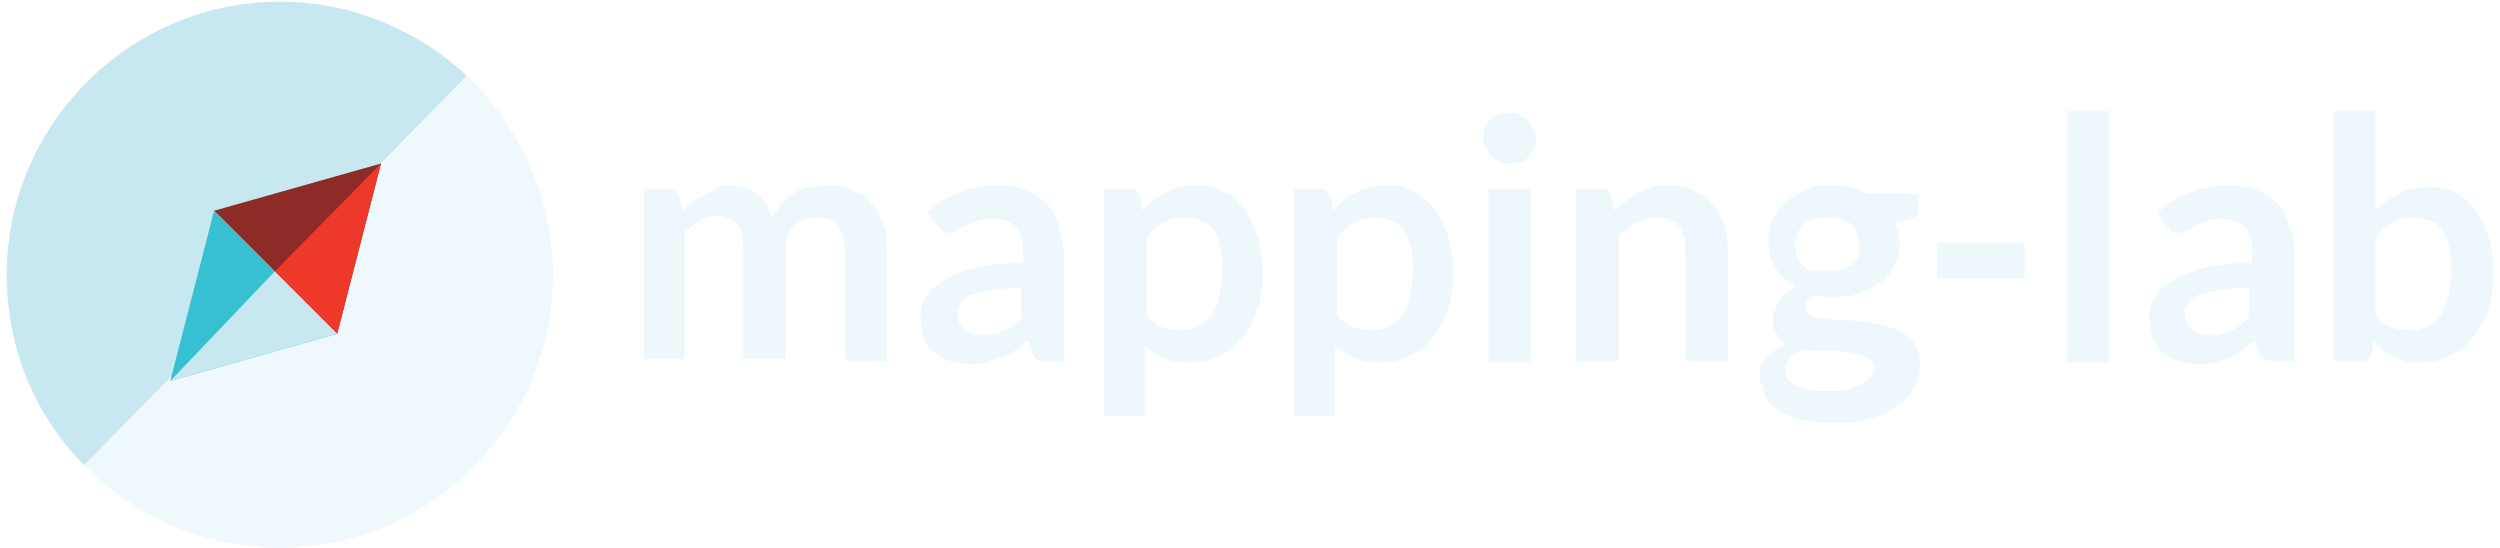
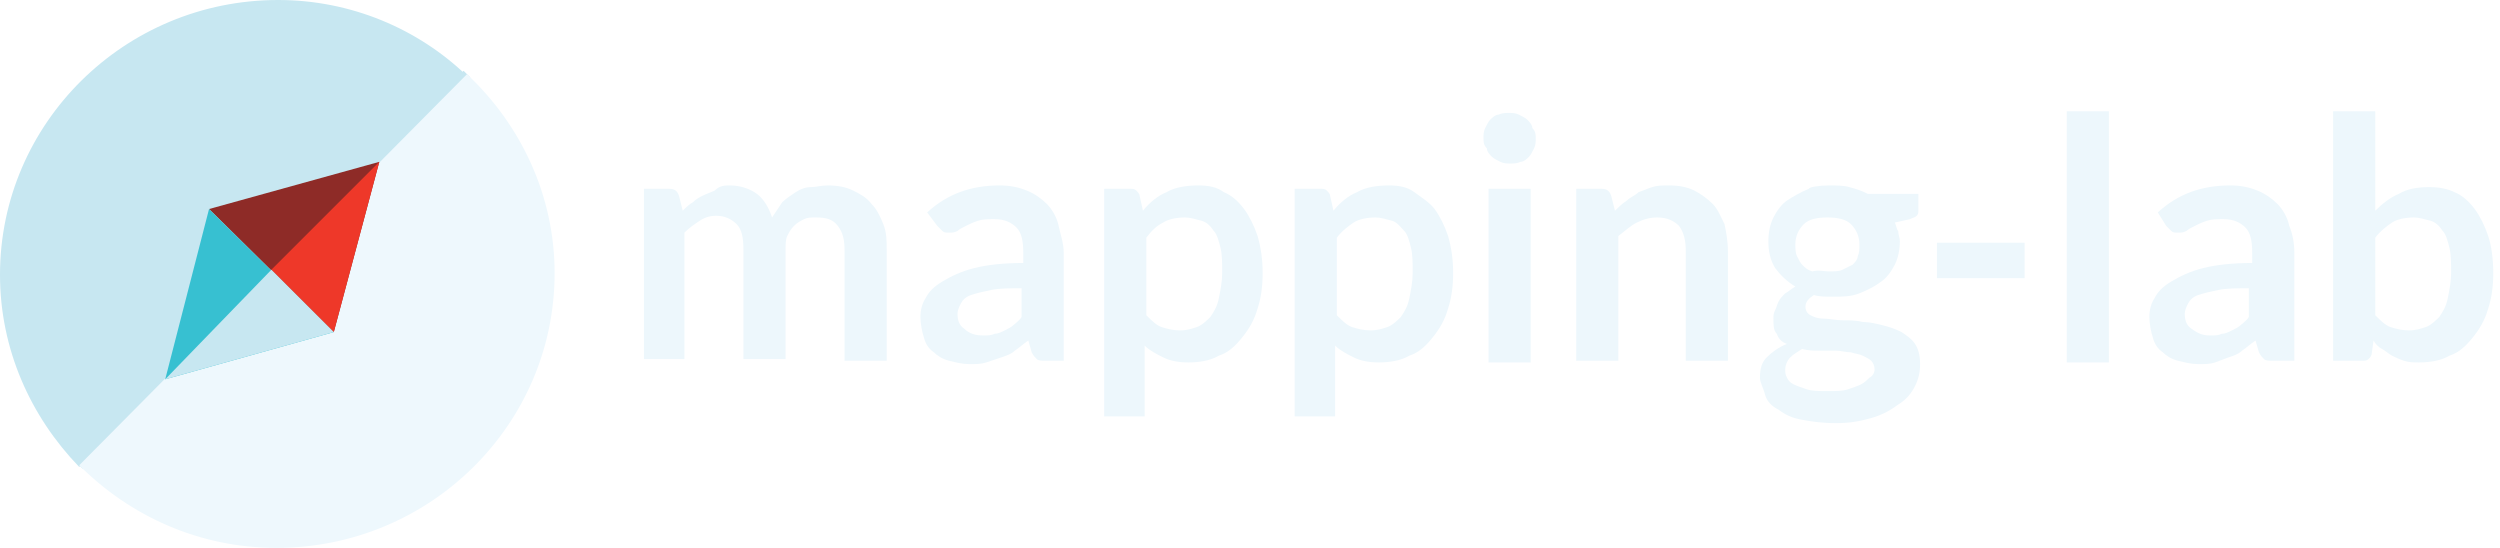
<svg xmlns="http://www.w3.org/2000/svg" version="1.1" id="Layer_1" x="0px" y="0px" viewBox="0 0 148.3 32.5" style="enable-background:new 0 0 148.3 32.5;" xml:space="preserve">
  <style type="text/css">
- 	.st0{fill:#EDF7FC;}
- 	.st1{fill:#C7E7F1;}
+ 	.st0{fill:#C7E7F1;}
+ 	.st1{fill:#EDF7FC;}
	.st2{fill:#EEF8FD;}
	.st3{fill:#8E2B27;}
	.st4{fill:#37C0D1;}
	.st5{fill:#EE3829;}
</style>
+   <polygon id="XMLID_1_" class="st0" points="4.6,27.5 4.9,27.8 27.9,4.6 27.5,4.2 " />
  <g id="XMLID_128_">
-     <path id="XMLID_129_" class="st0" d="M38.2,21.4V11.2h1.5c0.3,0,0.5,0.1,0.6,0.5l0.2,0.8c0.2-0.2,0.4-0.4,0.6-0.5   c0.2-0.2,0.4-0.3,0.6-0.4s0.5-0.2,0.7-0.3C42.7,11,43,11,43.3,11c0.6,0,1.2,0.2,1.6,0.5c0.4,0.3,0.7,0.8,0.9,1.4   c0.2-0.3,0.4-0.6,0.6-0.9c0.2-0.2,0.5-0.4,0.8-0.6s0.6-0.3,0.9-0.3s0.6-0.1,1-0.1c0.6,0,1.1,0.1,1.5,0.3c0.4,0.2,0.8,0.4,1.1,0.8   c0.3,0.3,0.5,0.7,0.7,1.2c0.2,0.5,0.2,1,0.2,1.6v6.5h-2.5v-6.5c0-0.7-0.1-1.1-0.4-1.5s-0.7-0.5-1.3-0.5c-0.3,0-0.5,0-0.7,0.1   c-0.2,0.1-0.4,0.2-0.6,0.4s-0.3,0.4-0.4,0.6c-0.1,0.2-0.1,0.5-0.1,0.8v6.5h-2.5v-6.5c0-0.7-0.1-1.2-0.4-1.5   c-0.3-0.3-0.7-0.5-1.2-0.5c-0.4,0-0.7,0.1-1,0.3c-0.3,0.2-0.6,0.4-0.9,0.7v7.5H38.2z" />
-     <path id="XMLID_131_" class="st0" d="M63.1,21.4H62c-0.2,0-0.4,0-0.5-0.1c-0.1-0.1-0.2-0.2-0.3-0.4l-0.2-0.7   c-0.3,0.2-0.5,0.4-0.8,0.6c-0.2,0.2-0.5,0.3-0.8,0.4c-0.3,0.1-0.6,0.2-0.9,0.3c-0.3,0.1-0.6,0.1-1,0.1c-0.4,0-0.8-0.1-1.2-0.2   s-0.7-0.3-0.9-0.5c-0.3-0.2-0.5-0.5-0.6-0.9c-0.1-0.3-0.2-0.8-0.2-1.2c0-0.4,0.1-0.8,0.3-1.1c0.2-0.4,0.5-0.7,1-1   c0.5-0.3,1.1-0.6,1.9-0.8c0.8-0.2,1.8-0.3,2.9-0.3V15c0-0.7-0.1-1.2-0.4-1.5c-0.3-0.3-0.7-0.5-1.3-0.5c-0.4,0-0.7,0-1,0.1   c-0.3,0.1-0.5,0.2-0.7,0.3c-0.2,0.1-0.4,0.2-0.5,0.3c-0.2,0.1-0.3,0.1-0.5,0.1c-0.2,0-0.3,0-0.4-0.1c-0.1-0.1-0.2-0.2-0.3-0.3   L55,12.6c1.2-1.1,2.6-1.6,4.3-1.6c0.6,0,1.1,0.1,1.6,0.3c0.5,0.2,0.9,0.5,1.2,0.8s0.6,0.8,0.7,1.3s0.3,1,0.3,1.6V21.4z M58.3,19.9   c0.3,0,0.5,0,0.7-0.1c0.2,0,0.4-0.1,0.6-0.2c0.2-0.1,0.4-0.2,0.5-0.3s0.4-0.3,0.5-0.5v-1.7c-0.7,0-1.3,0-1.8,0.1s-0.9,0.2-1.2,0.3   c-0.3,0.1-0.5,0.3-0.6,0.5c-0.1,0.2-0.2,0.4-0.2,0.6c0,0.4,0.1,0.7,0.4,0.9C57.5,19.8,57.9,19.9,58.3,19.9z" />
-     <path id="XMLID_134_" class="st0" d="M65.5,24.8V11.2H67c0.2,0,0.3,0,0.4,0.1c0.1,0.1,0.2,0.2,0.2,0.3l0.2,0.9   c0.4-0.5,0.9-0.9,1.4-1.1c0.5-0.3,1.2-0.4,1.9-0.4c0.6,0,1.1,0.1,1.5,0.4c0.5,0.2,0.9,0.6,1.2,1c0.3,0.4,0.6,1,0.8,1.6   c0.2,0.7,0.3,1.4,0.3,2.2c0,0.8-0.1,1.5-0.3,2.1c-0.2,0.7-0.5,1.2-0.9,1.7c-0.4,0.5-0.8,0.9-1.4,1.1c-0.5,0.3-1.2,0.4-1.8,0.4   c-0.6,0-1.1-0.1-1.5-0.3s-0.8-0.4-1.1-0.7v4.2H65.5z M70.3,12.9c-0.5,0-1,0.1-1.3,0.3c-0.4,0.2-0.7,0.5-1,0.9v4.6   c0.3,0.3,0.6,0.6,0.9,0.7s0.7,0.2,1.1,0.2c0.4,0,0.7-0.1,1-0.2c0.3-0.1,0.6-0.4,0.8-0.6c0.2-0.3,0.4-0.6,0.5-1.1s0.2-1,0.2-1.5   c0-0.6,0-1.1-0.1-1.5c-0.1-0.4-0.2-0.8-0.4-1c-0.2-0.3-0.4-0.5-0.7-0.6C70.9,13,70.6,12.9,70.3,12.9z" />
-     <path id="XMLID_137_" class="st0" d="M76.8,24.8V11.2h1.5c0.2,0,0.3,0,0.4,0.1c0.1,0.1,0.2,0.2,0.2,0.3l0.2,0.9   c0.4-0.5,0.9-0.9,1.4-1.1c0.5-0.3,1.2-0.4,1.9-0.4c0.6,0,1.1,0.1,1.5,0.4s0.9,0.6,1.2,1c0.3,0.4,0.6,1,0.8,1.6   c0.2,0.7,0.3,1.4,0.3,2.2c0,0.8-0.1,1.5-0.3,2.1c-0.2,0.7-0.5,1.2-0.9,1.7c-0.4,0.5-0.8,0.9-1.4,1.1c-0.5,0.3-1.2,0.4-1.8,0.4   c-0.6,0-1.1-0.1-1.5-0.3c-0.4-0.2-0.8-0.4-1.1-0.7v4.2H76.8z M81.6,12.9c-0.5,0-1,0.1-1.3,0.3s-0.7,0.5-1,0.9v4.6   c0.3,0.3,0.6,0.6,0.9,0.7s0.7,0.2,1.1,0.2c0.4,0,0.7-0.1,1-0.2c0.3-0.1,0.6-0.4,0.8-0.6c0.2-0.3,0.4-0.6,0.5-1.1s0.2-1,0.2-1.5   c0-0.6,0-1.1-0.1-1.5c-0.1-0.4-0.2-0.8-0.4-1s-0.4-0.5-0.7-0.6C82.2,13,81.9,12.9,81.6,12.9z" />
-     <path id="XMLID_140_" class="st0" d="M91.1,8.2c0,0.2,0,0.4-0.1,0.6c-0.1,0.2-0.2,0.4-0.3,0.5c-0.1,0.1-0.3,0.3-0.5,0.3   c-0.2,0.1-0.4,0.1-0.6,0.1c-0.2,0-0.4,0-0.6-0.1c-0.2-0.1-0.4-0.2-0.5-0.3c-0.1-0.1-0.3-0.3-0.3-0.5C88,8.6,88,8.4,88,8.2   c0-0.2,0-0.4,0.1-0.6c0.1-0.2,0.2-0.4,0.3-0.5s0.3-0.3,0.5-0.3c0.2-0.1,0.4-0.1,0.6-0.1c0.2,0,0.4,0,0.6,0.1   c0.2,0.1,0.4,0.2,0.5,0.3s0.3,0.3,0.3,0.5C91.1,7.8,91.1,8,91.1,8.2z M90.8,11.2v10.3h-2.5V11.2H90.8z" />
-     <path id="XMLID_143_" class="st0" d="M93.5,21.4V11.2h1.5c0.3,0,0.5,0.1,0.6,0.5l0.2,0.8c0.2-0.2,0.4-0.4,0.7-0.6   c0.2-0.2,0.5-0.3,0.7-0.5c0.3-0.1,0.5-0.2,0.8-0.3c0.3-0.1,0.6-0.1,1-0.1c0.6,0,1.1,0.1,1.5,0.3c0.4,0.2,0.8,0.5,1.1,0.8   s0.5,0.8,0.7,1.2c0.1,0.5,0.2,1,0.2,1.6v6.5H100v-6.5c0-0.6-0.1-1.1-0.4-1.5c-0.3-0.3-0.7-0.5-1.3-0.5c-0.4,0-0.8,0.1-1.2,0.3   c-0.4,0.2-0.7,0.5-1.1,0.8v7.4H93.5z" />
-     <path id="XMLID_145_" class="st0" d="M108.5,11c0.4,0,0.9,0,1.2,0.1c0.4,0.1,0.7,0.2,1.1,0.4h3v0.9c0,0.2,0,0.3-0.1,0.4   s-0.2,0.1-0.4,0.2l-0.9,0.2c0.1,0.2,0.1,0.4,0.2,0.5c0,0.2,0.1,0.4,0.1,0.6c0,0.5-0.1,1-0.3,1.4c-0.2,0.4-0.5,0.8-0.8,1   c-0.4,0.3-0.8,0.5-1.3,0.7c-0.5,0.2-1,0.2-1.6,0.2c-0.4,0-0.8,0-1.1-0.1c-0.3,0.2-0.5,0.4-0.5,0.7c0,0.2,0.1,0.4,0.3,0.5   c0.2,0.1,0.4,0.2,0.8,0.2c0.3,0,0.7,0.1,1.1,0.1c0.4,0,0.8,0,1.2,0.1c0.4,0,0.8,0.1,1.2,0.2c0.4,0.1,0.7,0.2,1.1,0.4   c0.3,0.2,0.6,0.4,0.8,0.7c0.2,0.3,0.3,0.7,0.3,1.2c0,0.5-0.1,0.9-0.3,1.3c-0.2,0.4-0.5,0.8-1,1.1c-0.4,0.3-0.9,0.6-1.6,0.8   s-1.3,0.3-2.1,0.3c-0.8,0-1.5-0.1-2-0.2c-0.6-0.1-1-0.3-1.4-0.6c-0.4-0.2-0.7-0.5-0.8-0.9s-0.3-0.7-0.3-1c0-0.5,0.1-0.9,0.4-1.2   c0.3-0.3,0.7-0.6,1.2-0.8c-0.3-0.1-0.5-0.3-0.6-0.6c-0.2-0.2-0.2-0.5-0.2-0.9c0-0.2,0-0.3,0.1-0.5c0.1-0.2,0.1-0.3,0.2-0.5   c0.1-0.2,0.2-0.3,0.4-0.5c0.2-0.1,0.4-0.3,0.6-0.4c-0.5-0.3-0.9-0.7-1.2-1.1c-0.3-0.5-0.4-1-0.4-1.6c0-0.5,0.1-1,0.3-1.4   c0.2-0.4,0.5-0.8,0.8-1s0.8-0.5,1.3-0.7C107.3,11.1,107.9,11,108.5,11z M111.2,21.9c0-0.2-0.1-0.4-0.2-0.5   c-0.1-0.1-0.3-0.2-0.5-0.3c-0.2-0.1-0.4-0.1-0.7-0.2c-0.3,0-0.6-0.1-0.9-0.1c-0.3,0-0.6,0-1,0s-0.6,0-1-0.1   c-0.3,0.2-0.5,0.3-0.7,0.5c-0.2,0.2-0.3,0.5-0.3,0.7c0,0.2,0,0.3,0.1,0.5s0.2,0.3,0.4,0.4c0.2,0.1,0.5,0.2,0.8,0.3s0.7,0.1,1.2,0.1   c0.5,0,0.9,0,1.2-0.1c0.3-0.1,0.6-0.2,0.8-0.3s0.4-0.3,0.5-0.4C111.1,22.3,111.2,22.1,111.2,21.9z M108.5,16.1c0.3,0,0.6,0,0.8-0.1   c0.2-0.1,0.4-0.2,0.6-0.3c0.1-0.1,0.3-0.3,0.3-0.5c0.1-0.2,0.1-0.4,0.1-0.7c0-0.5-0.2-0.9-0.5-1.2c-0.3-0.3-0.8-0.4-1.4-0.4   s-1.1,0.1-1.4,0.4c-0.3,0.3-0.5,0.7-0.5,1.2c0,0.2,0,0.5,0.1,0.7c0.1,0.2,0.2,0.4,0.3,0.5c0.2,0.2,0.3,0.3,0.6,0.4   C107.9,16,108.2,16.1,108.5,16.1z" />
-     <path id="XMLID_149_" class="st0" d="M114.9,14.4h5.2v2.1h-5.2V14.4z" />
-     <path id="XMLID_151_" class="st0" d="M125.1,6.6v14.9h-2.5V6.6H125.1z" />
-     <path id="XMLID_153_" class="st0" d="M135.9,21.4h-1.1c-0.2,0-0.4,0-0.5-0.1c-0.1-0.1-0.2-0.2-0.3-0.4l-0.2-0.7   c-0.3,0.2-0.5,0.4-0.8,0.6c-0.2,0.2-0.5,0.3-0.8,0.4s-0.5,0.2-0.8,0.3c-0.3,0.1-0.6,0.1-1,0.1c-0.4,0-0.8-0.1-1.2-0.2   c-0.4-0.1-0.7-0.3-0.9-0.5c-0.3-0.2-0.5-0.5-0.6-0.9c-0.1-0.3-0.2-0.8-0.2-1.2c0-0.4,0.1-0.8,0.3-1.1c0.2-0.4,0.5-0.7,1-1   c0.5-0.3,1.1-0.6,1.9-0.8c0.8-0.2,1.8-0.3,2.9-0.3V15c0-0.7-0.1-1.2-0.4-1.5c-0.3-0.3-0.7-0.5-1.3-0.5c-0.4,0-0.7,0-1,0.1   c-0.3,0.1-0.5,0.2-0.7,0.3c-0.2,0.1-0.4,0.2-0.5,0.3c-0.2,0.1-0.3,0.1-0.5,0.1c-0.2,0-0.3,0-0.4-0.1s-0.2-0.2-0.3-0.3l-0.5-0.8   c1.2-1.1,2.6-1.6,4.3-1.6c0.6,0,1.1,0.1,1.6,0.3c0.5,0.2,0.9,0.5,1.2,0.8c0.3,0.3,0.6,0.8,0.7,1.3c0.2,0.5,0.3,1,0.3,1.6V21.4z    M131.1,19.9c0.3,0,0.5,0,0.7-0.1c0.2,0,0.4-0.1,0.6-0.2c0.2-0.1,0.4-0.2,0.5-0.3s0.4-0.3,0.5-0.5v-1.7c-0.7,0-1.3,0-1.8,0.1   s-0.9,0.2-1.2,0.3c-0.3,0.1-0.5,0.3-0.6,0.5c-0.1,0.2-0.2,0.4-0.2,0.6c0,0.4,0.1,0.7,0.4,0.9C130.4,19.8,130.7,19.9,131.1,19.9z" />
-     <path id="XMLID_156_" class="st0" d="M138.4,21.4V6.6h2.5v5.9c0.4-0.4,0.9-0.8,1.4-1c0.5-0.3,1.1-0.4,1.8-0.4   c0.6,0,1.1,0.1,1.5,0.3c0.5,0.2,0.9,0.6,1.2,1c0.3,0.4,0.6,1,0.8,1.6c0.2,0.6,0.3,1.4,0.3,2.2c0,0.8-0.1,1.5-0.3,2.1   c-0.2,0.7-0.5,1.2-0.9,1.7c-0.4,0.5-0.8,0.9-1.4,1.1c-0.5,0.3-1.2,0.4-1.8,0.4c-0.3,0-0.6,0-0.9-0.1c-0.3-0.1-0.5-0.2-0.7-0.3   c-0.2-0.1-0.4-0.3-0.6-0.4s-0.4-0.3-0.5-0.5l-0.1,0.7c0,0.2-0.1,0.3-0.2,0.4c-0.1,0.1-0.2,0.1-0.4,0.1H138.4z M143.2,12.9   c-0.5,0-1,0.1-1.3,0.3s-0.7,0.5-1,0.9v4.6c0.3,0.3,0.6,0.6,0.9,0.7s0.7,0.2,1.1,0.2c0.4,0,0.7-0.1,1-0.2c0.3-0.1,0.6-0.4,0.8-0.6   c0.2-0.3,0.4-0.6,0.5-1.1s0.2-1,0.2-1.5c0-0.6,0-1.1-0.1-1.5c-0.1-0.4-0.2-0.8-0.4-1c-0.2-0.3-0.4-0.5-0.7-0.6   C143.8,13,143.5,12.9,143.2,12.9z" />
+     <path id="XMLID_129_" class="st1" d="M38.2,21.4V11.2h1.5c0.3,0,0.5,0.1,0.6,0.5l0.2,0.8c0.2-0.2,0.4-0.4,0.6-0.5   c0.2-0.2,0.4-0.3,0.6-0.4s0.5-0.2,0.7-0.3C42.7,11,43,11,43.3,11c0.6,0,1.2,0.2,1.6,0.5c0.4,0.3,0.7,0.8,0.9,1.4   c0.2-0.3,0.4-0.6,0.6-0.9c0.2-0.2,0.5-0.4,0.8-0.6s0.6-0.3,0.9-0.3s0.6-0.1,1-0.1c0.6,0,1.1,0.1,1.5,0.3c0.4,0.2,0.8,0.4,1.1,0.8   c0.3,0.3,0.5,0.7,0.7,1.2c0.2,0.5,0.2,1,0.2,1.6v6.5h-2.5v-6.5c0-0.7-0.1-1.1-0.4-1.5s-0.7-0.5-1.3-0.5c-0.3,0-0.5,0-0.7,0.1   c-0.2,0.1-0.4,0.2-0.6,0.4s-0.3,0.4-0.4,0.6c-0.1,0.2-0.1,0.5-0.1,0.8v6.5h-2.5v-6.5c0-0.7-0.1-1.2-0.4-1.5   c-0.3-0.3-0.7-0.5-1.2-0.5c-0.4,0-0.7,0.1-1,0.3c-0.3,0.2-0.6,0.4-0.9,0.7v7.5H38.2z" />
+     <path id="XMLID_131_" class="st1" d="M63.1,21.4H62c-0.2,0-0.4,0-0.5-0.1c-0.1-0.1-0.2-0.2-0.3-0.4l-0.2-0.7   c-0.3,0.2-0.5,0.4-0.8,0.6c-0.2,0.2-0.5,0.3-0.8,0.4c-0.3,0.1-0.6,0.2-0.9,0.3c-0.3,0.1-0.6,0.1-1,0.1c-0.4,0-0.8-0.1-1.2-0.2   s-0.7-0.3-0.9-0.5c-0.3-0.2-0.5-0.5-0.6-0.9c-0.1-0.3-0.2-0.8-0.2-1.2c0-0.4,0.1-0.8,0.3-1.1c0.2-0.4,0.5-0.7,1-1   c0.5-0.3,1.1-0.6,1.9-0.8c0.8-0.2,1.8-0.3,2.9-0.3V15c0-0.7-0.1-1.2-0.4-1.5c-0.3-0.3-0.7-0.5-1.3-0.5c-0.4,0-0.7,0-1,0.1   c-0.3,0.1-0.5,0.2-0.7,0.3c-0.2,0.1-0.4,0.2-0.5,0.3c-0.2,0.1-0.3,0.1-0.5,0.1c-0.2,0-0.3,0-0.4-0.1c-0.1-0.1-0.2-0.2-0.3-0.3   L55,12.6c1.2-1.1,2.6-1.6,4.3-1.6c0.6,0,1.1,0.1,1.6,0.3c0.5,0.2,0.9,0.5,1.2,0.8s0.6,0.8,0.7,1.3s0.3,1,0.3,1.6V21.4z M58.3,19.9   c0.3,0,0.5,0,0.7-0.1c0.2,0,0.4-0.1,0.6-0.2c0.2-0.1,0.4-0.2,0.5-0.3s0.4-0.3,0.5-0.5v-1.7c-0.7,0-1.3,0-1.8,0.1s-0.9,0.2-1.2,0.3   c-0.3,0.1-0.5,0.3-0.6,0.5c-0.1,0.2-0.2,0.4-0.2,0.6c0,0.4,0.1,0.7,0.4,0.9C57.5,19.8,57.9,19.9,58.3,19.9z" />
+     <path id="XMLID_134_" class="st1" d="M65.5,24.8V11.2H67c0.2,0,0.3,0,0.4,0.1c0.1,0.1,0.2,0.2,0.2,0.3l0.2,0.9   c0.4-0.5,0.9-0.9,1.4-1.1c0.5-0.3,1.2-0.4,1.9-0.4c0.6,0,1.1,0.1,1.5,0.4c0.5,0.2,0.9,0.6,1.2,1c0.3,0.4,0.6,1,0.8,1.6   c0.2,0.7,0.3,1.4,0.3,2.2c0,0.8-0.1,1.5-0.3,2.1c-0.2,0.7-0.5,1.2-0.9,1.7c-0.4,0.5-0.8,0.9-1.4,1.1c-0.5,0.3-1.2,0.4-1.8,0.4   c-0.6,0-1.1-0.1-1.5-0.3s-0.8-0.4-1.1-0.7v4.2H65.5z M70.3,12.9c-0.5,0-1,0.1-1.3,0.3c-0.4,0.2-0.7,0.5-1,0.9v4.6   c0.3,0.3,0.6,0.6,0.9,0.7s0.7,0.2,1.1,0.2c0.4,0,0.7-0.1,1-0.2c0.3-0.1,0.6-0.4,0.8-0.6c0.2-0.3,0.4-0.6,0.5-1.1s0.2-1,0.2-1.5   c0-0.6,0-1.1-0.1-1.5c-0.1-0.4-0.2-0.8-0.4-1c-0.2-0.3-0.4-0.5-0.7-0.6C70.9,13,70.6,12.9,70.3,12.9z" />
+     <path id="XMLID_137_" class="st1" d="M76.8,24.8V11.2h1.5c0.2,0,0.3,0,0.4,0.1c0.1,0.1,0.2,0.2,0.2,0.3l0.2,0.9   c0.4-0.5,0.9-0.9,1.4-1.1c0.5-0.3,1.2-0.4,1.9-0.4c0.6,0,1.1,0.1,1.5,0.4s0.9,0.6,1.2,1c0.3,0.4,0.6,1,0.8,1.6   c0.2,0.7,0.3,1.4,0.3,2.2c0,0.8-0.1,1.5-0.3,2.1c-0.2,0.7-0.5,1.2-0.9,1.7c-0.4,0.5-0.8,0.9-1.4,1.1c-0.5,0.3-1.2,0.4-1.8,0.4   c-0.6,0-1.1-0.1-1.5-0.3c-0.4-0.2-0.8-0.4-1.1-0.7v4.2H76.8z M81.6,12.9c-0.5,0-1,0.1-1.3,0.3s-0.7,0.5-1,0.9v4.6   c0.3,0.3,0.6,0.6,0.9,0.7s0.7,0.2,1.1,0.2c0.4,0,0.7-0.1,1-0.2c0.3-0.1,0.6-0.4,0.8-0.6c0.2-0.3,0.4-0.6,0.5-1.1s0.2-1,0.2-1.5   c0-0.6,0-1.1-0.1-1.5c-0.1-0.4-0.2-0.8-0.4-1s-0.4-0.5-0.7-0.6C82.2,13,81.9,12.9,81.6,12.9z" />
+     <path id="XMLID_140_" class="st1" d="M91.1,8.2c0,0.2,0,0.4-0.1,0.6c-0.1,0.2-0.2,0.4-0.3,0.5c-0.1,0.1-0.3,0.3-0.5,0.3   c-0.2,0.1-0.4,0.1-0.6,0.1c-0.2,0-0.4,0-0.6-0.1c-0.2-0.1-0.4-0.2-0.5-0.3c-0.1-0.1-0.3-0.3-0.3-0.5C88,8.6,88,8.4,88,8.2   c0-0.2,0-0.4,0.1-0.6c0.1-0.2,0.2-0.4,0.3-0.5s0.3-0.3,0.5-0.3c0.2-0.1,0.4-0.1,0.6-0.1c0.2,0,0.4,0,0.6,0.1   c0.2,0.1,0.4,0.2,0.5,0.3s0.3,0.3,0.3,0.5C91.1,7.8,91.1,8,91.1,8.2z M90.8,11.2v10.3h-2.5V11.2H90.8z" />
+     <path id="XMLID_143_" class="st1" d="M93.5,21.4V11.2h1.5c0.3,0,0.5,0.1,0.6,0.5l0.2,0.8c0.2-0.2,0.4-0.4,0.7-0.6   c0.2-0.2,0.5-0.3,0.7-0.5c0.3-0.1,0.5-0.2,0.8-0.3c0.3-0.1,0.6-0.1,1-0.1c0.6,0,1.1,0.1,1.5,0.3c0.4,0.2,0.8,0.5,1.1,0.8   s0.5,0.8,0.7,1.2c0.1,0.5,0.2,1,0.2,1.6v6.5H100v-6.5c0-0.6-0.1-1.1-0.4-1.5c-0.3-0.3-0.7-0.5-1.3-0.5c-0.4,0-0.8,0.1-1.2,0.3   c-0.4,0.2-0.7,0.5-1.1,0.8v7.4H93.5z" />
+     <path id="XMLID_145_" class="st1" d="M108.5,11c0.4,0,0.9,0,1.2,0.1c0.4,0.1,0.7,0.2,1.1,0.4h3v0.9c0,0.2,0,0.3-0.1,0.4   s-0.2,0.1-0.4,0.2l-0.9,0.2c0.1,0.2,0.1,0.4,0.2,0.5c0,0.2,0.1,0.4,0.1,0.6c0,0.5-0.1,1-0.3,1.4c-0.2,0.4-0.5,0.8-0.8,1   c-0.4,0.3-0.8,0.5-1.3,0.7c-0.5,0.2-1,0.2-1.6,0.2c-0.4,0-0.8,0-1.1-0.1c-0.3,0.2-0.5,0.4-0.5,0.7c0,0.2,0.1,0.4,0.3,0.5   c0.2,0.1,0.4,0.2,0.8,0.2c0.3,0,0.7,0.1,1.1,0.1c0.4,0,0.8,0,1.2,0.1c0.4,0,0.8,0.1,1.2,0.2c0.4,0.1,0.7,0.2,1.1,0.4   c0.3,0.2,0.6,0.4,0.8,0.7c0.2,0.3,0.3,0.7,0.3,1.2c0,0.5-0.1,0.9-0.3,1.3c-0.2,0.4-0.5,0.8-1,1.1c-0.4,0.3-0.9,0.6-1.6,0.8   s-1.3,0.3-2.1,0.3c-0.8,0-1.5-0.1-2-0.2c-0.6-0.1-1-0.3-1.4-0.6c-0.4-0.2-0.7-0.5-0.8-0.9s-0.3-0.7-0.3-1c0-0.5,0.1-0.9,0.4-1.2   c0.3-0.3,0.7-0.6,1.2-0.8c-0.3-0.1-0.5-0.3-0.6-0.6c-0.2-0.2-0.2-0.5-0.2-0.9c0-0.2,0-0.3,0.1-0.5c0.1-0.2,0.1-0.3,0.2-0.5   c0.1-0.2,0.2-0.3,0.4-0.5c0.2-0.1,0.4-0.3,0.6-0.4c-0.5-0.3-0.9-0.7-1.2-1.1c-0.3-0.5-0.4-1-0.4-1.6c0-0.5,0.1-1,0.3-1.4   c0.2-0.4,0.5-0.8,0.8-1s0.8-0.5,1.3-0.7C107.3,11.1,107.9,11,108.5,11z M111.2,21.9c0-0.2-0.1-0.4-0.2-0.5   c-0.1-0.1-0.3-0.2-0.5-0.3c-0.2-0.1-0.4-0.1-0.7-0.2c-0.3,0-0.6-0.1-0.9-0.1c-0.3,0-0.6,0-1,0s-0.6,0-1-0.1   c-0.3,0.2-0.5,0.3-0.7,0.5c-0.2,0.2-0.3,0.5-0.3,0.7c0,0.2,0,0.3,0.1,0.5s0.2,0.3,0.4,0.4c0.2,0.1,0.5,0.2,0.8,0.3s0.7,0.1,1.2,0.1   c0.5,0,0.9,0,1.2-0.1c0.3-0.1,0.6-0.2,0.8-0.3s0.4-0.3,0.5-0.4C111.1,22.3,111.2,22.1,111.2,21.9z M108.5,16.1c0.3,0,0.6,0,0.8-0.1   c0.2-0.1,0.4-0.2,0.6-0.3c0.1-0.1,0.3-0.3,0.3-0.5c0.1-0.2,0.1-0.4,0.1-0.7c0-0.5-0.2-0.9-0.5-1.2c-0.3-0.3-0.8-0.4-1.4-0.4   s-1.1,0.1-1.4,0.4c-0.3,0.3-0.5,0.7-0.5,1.2c0,0.2,0,0.5,0.1,0.7c0.1,0.2,0.2,0.4,0.3,0.5c0.2,0.2,0.3,0.3,0.6,0.4   C107.9,16,108.2,16.1,108.5,16.1z" />
+     <path id="XMLID_149_" class="st1" d="M114.9,14.4h5.2v2.1h-5.2V14.4z" />
+     <path id="XMLID_151_" class="st1" d="M125.1,6.6v14.9h-2.5V6.6H125.1z" />
+     <path id="XMLID_153_" class="st1" d="M135.9,21.4h-1.1c-0.2,0-0.4,0-0.5-0.1c-0.1-0.1-0.2-0.2-0.3-0.4l-0.2-0.7   c-0.3,0.2-0.5,0.4-0.8,0.6c-0.2,0.2-0.5,0.3-0.8,0.4s-0.5,0.2-0.8,0.3c-0.3,0.1-0.6,0.1-1,0.1c-0.4,0-0.8-0.1-1.2-0.2   c-0.4-0.1-0.7-0.3-0.9-0.5c-0.3-0.2-0.5-0.5-0.6-0.9c-0.1-0.3-0.2-0.8-0.2-1.2c0-0.4,0.1-0.8,0.3-1.1c0.2-0.4,0.5-0.7,1-1   c0.5-0.3,1.1-0.6,1.9-0.8c0.8-0.2,1.8-0.3,2.9-0.3V15c0-0.7-0.1-1.2-0.4-1.5c-0.3-0.3-0.7-0.5-1.3-0.5c-0.4,0-0.7,0-1,0.1   c-0.3,0.1-0.5,0.2-0.7,0.3c-0.2,0.1-0.4,0.2-0.5,0.3c-0.2,0.1-0.3,0.1-0.5,0.1c-0.2,0-0.3,0-0.4-0.1s-0.2-0.2-0.3-0.3l-0.5-0.8   c1.2-1.1,2.6-1.6,4.3-1.6c0.6,0,1.1,0.1,1.6,0.3c0.5,0.2,0.9,0.5,1.2,0.8c0.3,0.3,0.6,0.8,0.7,1.3c0.2,0.5,0.3,1,0.3,1.6V21.4z    M131.1,19.9c0.3,0,0.5,0,0.7-0.1c0.2,0,0.4-0.1,0.6-0.2c0.2-0.1,0.4-0.2,0.5-0.3s0.4-0.3,0.5-0.5v-1.7c-0.7,0-1.3,0-1.8,0.1   s-0.9,0.2-1.2,0.3c-0.3,0.1-0.5,0.3-0.6,0.5c-0.1,0.2-0.2,0.4-0.2,0.6c0,0.4,0.1,0.7,0.4,0.9C130.4,19.8,130.7,19.9,131.1,19.9z" />
+     <path id="XMLID_156_" class="st1" d="M138.4,21.4V6.6h2.5v5.9c0.4-0.4,0.9-0.8,1.4-1c0.5-0.3,1.1-0.4,1.8-0.4   c0.6,0,1.1,0.1,1.5,0.3c0.5,0.2,0.9,0.6,1.2,1c0.3,0.4,0.6,1,0.8,1.6c0.2,0.6,0.3,1.4,0.3,2.2c0,0.8-0.1,1.5-0.3,2.1   c-0.2,0.7-0.5,1.2-0.9,1.7c-0.4,0.5-0.8,0.9-1.4,1.1c-0.5,0.3-1.2,0.4-1.8,0.4c-0.3,0-0.6,0-0.9-0.1c-0.3-0.1-0.5-0.2-0.7-0.3   c-0.2-0.1-0.4-0.3-0.6-0.4s-0.4-0.3-0.5-0.5l-0.1,0.7c0,0.2-0.1,0.3-0.2,0.4c-0.1,0.1-0.2,0.1-0.4,0.1H138.4z M143.2,12.9   c-0.5,0-1,0.1-1.3,0.3s-0.7,0.5-1,0.9v4.6c0.3,0.3,0.6,0.6,0.9,0.7s0.7,0.2,1.1,0.2c0.4,0,0.7-0.1,1-0.2c0.3-0.1,0.6-0.4,0.8-0.6   c0.2-0.3,0.4-0.6,0.5-1.1s0.2-1,0.2-1.5c0-0.6,0-1.1-0.1-1.5c-0.1-0.4-0.2-0.8-0.4-1c-0.2-0.3-0.4-0.5-0.7-0.6   C143.8,13,143.5,12.9,143.2,12.9z" />
  </g>
  <g id="XMLID_119_">
-     <path id="XMLID_126_" class="st1" d="M16.6,0.1C7.7,0.1,0.4,7.4,0.4,16.3c0,4.4,1.7,8.4,4.6,11.3L27.7,4.5   C24.8,1.8,20.9,0.1,16.6,0.1z" />
-     <path id="XMLID_125_" class="st2" d="M27.7,4.5L5,27.6c2.9,3,7.1,4.9,11.6,4.9c8.9,0,16.2-7.3,16.2-16.2   C32.8,11.7,30.8,7.5,27.7,4.5z" />
+     <path id="XMLID_126_" class="st0" d="M16.5,0C7.4,0,0,7.3,0,16.3c0,4.4,1.8,8.4,4.7,11.4l23-23.2C24.8,1.7,20.8,0,16.5,0z" />
+     <path id="XMLID_125_" class="st2" d="M27.7,4.4l-23,23.2c3,3,7.1,4.9,11.7,4.9c9.1,0,16.5-7.3,16.5-16.3   C32.9,11.6,30.9,7.4,27.7,4.4z" />
    <g id="XMLID_14_">
-       <polygon id="XMLID_124_" class="st3" points="12.7,12.5 22.6,9.7 20,19.8   " />
-       <polygon id="XMLID_123_" class="st4" points="20,19.8 10.1,22.6 12.7,12.5   " />
-       <polygon id="XMLID_16_" class="st5" points="22.6,9.7 16.3,16.1 20,19.8   " />
-       <polygon id="XMLID_15_" class="st1" points="16.3,16.1 10.1,22.6 20,19.8   " />
+       <polygon id="XMLID_124_" class="st3" points="12.4,12.4 22.5,9.6 19.8,19.7   " />
+       <polygon id="XMLID_123_" class="st4" points="19.8,19.7 9.8,22.5 12.4,12.4   " />
+       <polygon id="XMLID_16_" class="st5" points="22.5,9.6 16.1,16 19.8,19.7   " />
+       <polygon id="XMLID_15_" class="st0" points="16.1,16 9.8,22.5 19.8,19.7   " />
    </g>
  </g>
</svg>
